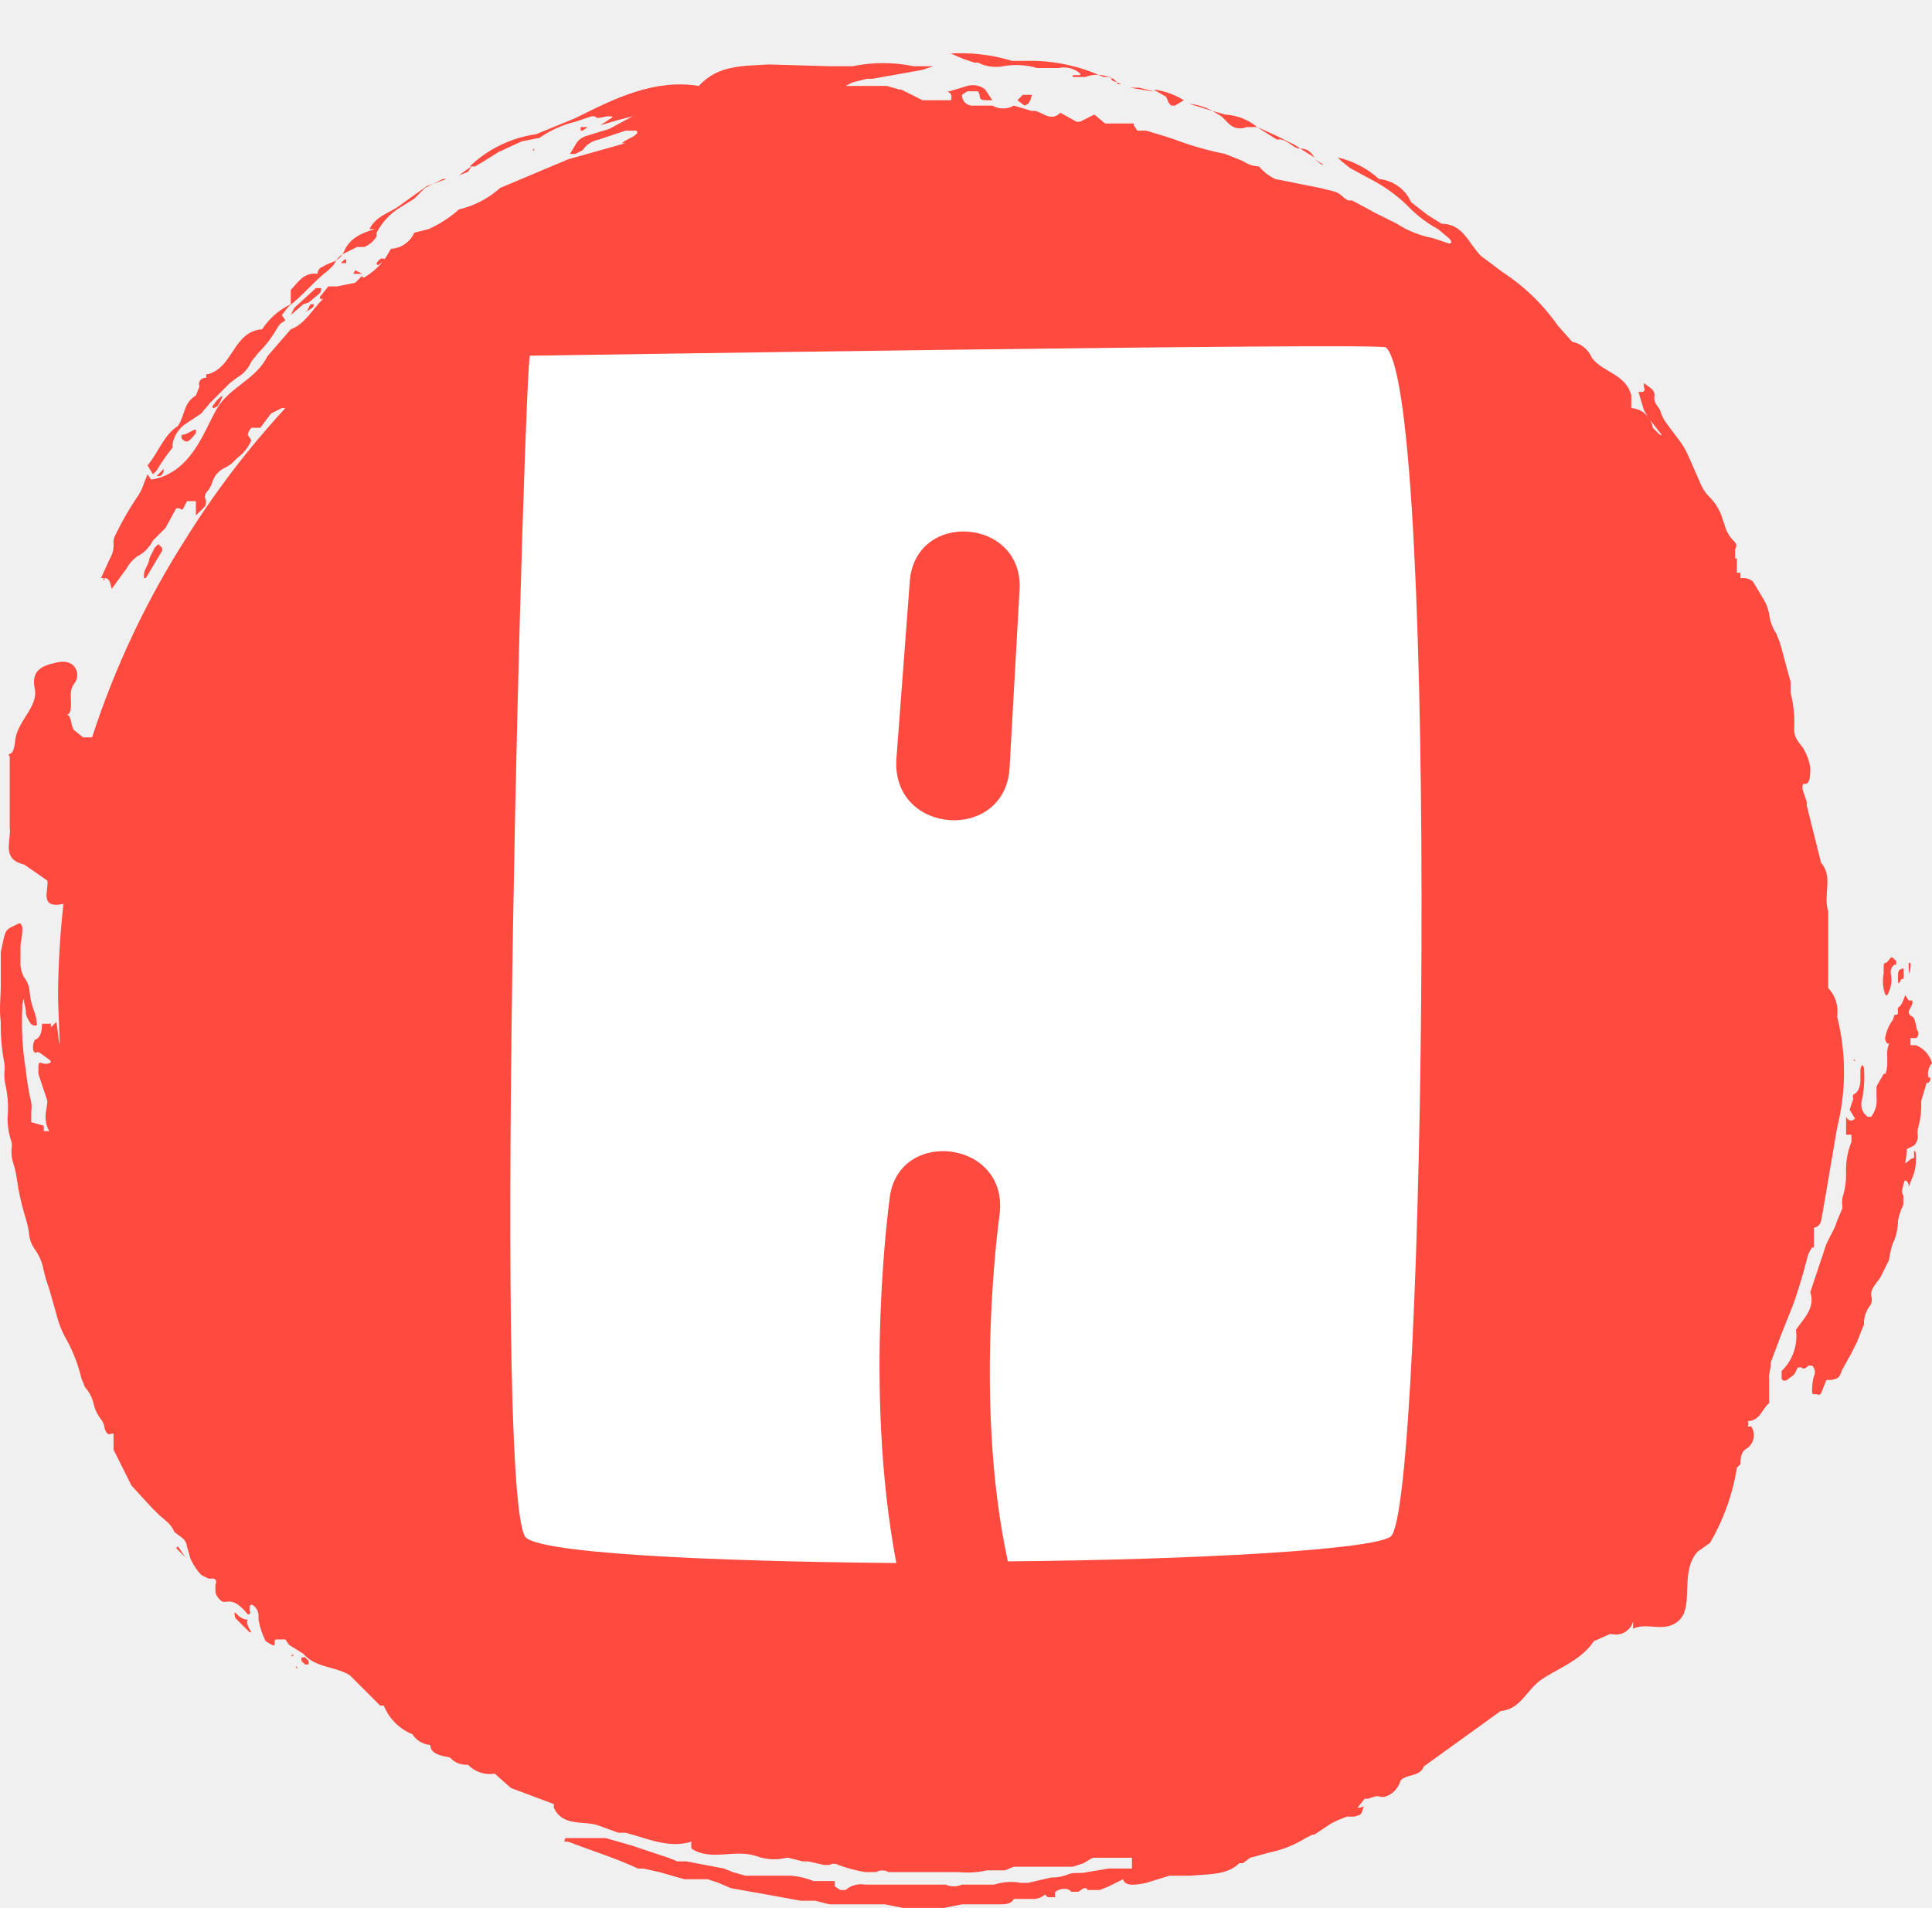
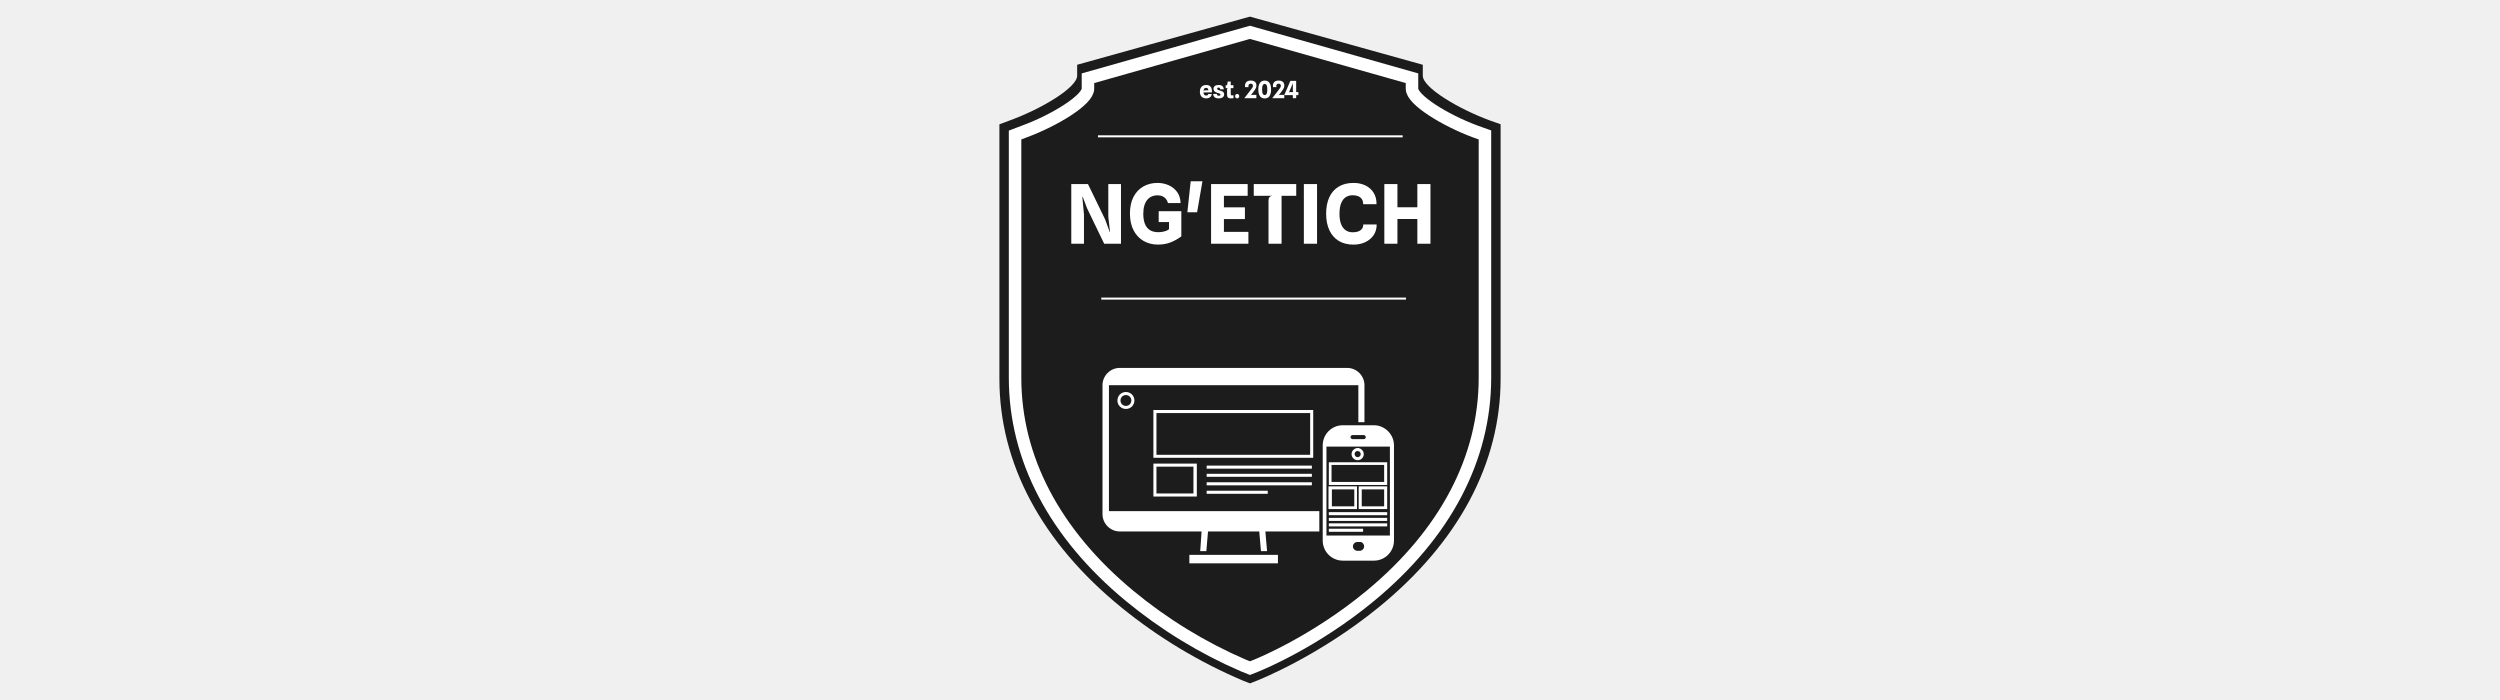
- <svg xmlns="http://www.w3.org/2000/svg" width="308.761" height="304.916" viewBox="0 0 106.008 104.687" class="css-1j8o68f" version="1.1" id="svg23">
-   <defs id="SvgjsDefs2684" />
-   <g id="SvgjsG2685" featurekey="rootContainer" transform="matrix(0.9820593,0,0,0.9820593,-0.05456052,0)" fill="#ff4a3f">
-     <g id="g17">
-       <path d="M19.8 15.3h.5l-.4-.2zm.5.1zm.8-.7c0 .1 0 .1.1.1l.4-.3c-.2-.1-.3-.1-.5.2zm.4-.2zm-4.1 2.3zm-.2.6l.3-.2c.1-.1.1-.2.1-.2h-.2l-.2.4c-.1-.1-.1 0 0 0zm2.2-2.9h-.1l-.2.2h.3zm-2.1 2.4l.6-.5c.1-.1.1-.2.1-.3h-.3l-1.2 1.1-.2.4.7-.6zm-1.1.8z" id="path3" />
-       <path d="M9.7 25v-.2a1.7 1.7 0 0 1 .7-1.1l.9-.6.5-.6.7-.7.4-.4.4-.3a1.9 1.9 0 0 0 .8-.9l.4-.5a5.9 5.9 0 0 0 1-1.3l.2-.3.3-.2-.2-.3.4-.5c.8-.6 1.4-1.4 2.2-2l.3-.3a1.4 1.4 0 0 1 .5-.6l.8-.4h.4a1.4 1.4 0 0 0 .7-.6V13a3.5 3.5 0 0 1 1.3-1.4l.8-.5.2-.2.4-.4 1-.5h.2l-1.1.4-1.4 1c-.6.5-1.4.6-1.8 1.4h.3c-.7.2-1.4.5-1.7 1.2s-.8.6-1.2.9a.4.4 0 0 0-.3.4c-.8-.1-1.1.5-1.5.9v.8a3.9 3.9 0 0 0-1.6 1.4c-1.6.1-1.6 2.1-3 2.5h-.1a.2.2 0 0 0 0 .2c-.3 0-.5.2-.4.5l-.2.5c-.7.4-.6 1.1-1 1.7-.8.5-1.1 1.5-1.7 2.2l.3.5.2-.2a11.6 11.6 0 0 1 .9-1.3zM53.9 3.3l.6.2h.2a2.2 2.2 0 0 0 1.4.2 4.1 4.1 0 0 1 1.9.1h1.2a1.4 1.4 0 0 1 1.2.3.1.1 0 0 1 0 .1H60a.1.1 0 0 0 0 .1h.7a1.8 1.8 0 0 1 1.3 0c.2 0 .1.1.2.2l.5.2h-.2c-.2-.4-.5-.4-.8-.4a9.7 9.7 0 0 0-4.3-.9h-.8A9.8 9.8 0 0 0 53 3h.2zm7.3 3.1zM50.3 4.7zm10.9 1.7h.2-.2zM19 14.7zm32.1-10zm17.6 2.2a.9.9 0 0 0 1 .2h.6a3.1 3.1 0 0 0-1.8-.7l-.7-.2.5.3zm-3.4-1.3c0 .1.1.2.2.3h.2l.5-.3a4.2 4.2 0 0 0-1.7-.6l.7.4zm7.4 2.7l.8.5c-.2-.3-.4-.5-.8-.5z" id="path5" />
-       <path d="M99 76.1l.6-1.6.6-1.5c.2-.5.6-1.8.8-2.6a1.7 1.7 0 0 1 .3-.7h.1v-1.1c.5-.1.4-.6.5-.9l.8-4.7a12.7 12.7 0 0 0 0-6.2 1.9 1.9 0 0 0-.5-1.6v-4.3c-.3-.9.3-1.9-.4-2.7L101 45a.4.4 0 0 0 0-.2l-.2-.6a.5.5 0 0 1 0-.4h.1c.3 0 .3-.5.3-.9a3 3 0 0 0-.4-1.1l-.3-.4a1.1 1.1 0 0 1-.2-.7 6.7 6.7 0 0 0-.2-2v-.6c-.2-.7-.4-1.5-.6-2.2l-.2-.5a2.5 2.5 0 0 1-.4-1.1 2.5 2.5 0 0 0-.3-.8l-.6-1a.8.8 0 0 0-.6-.2h-.1V32h-.2v-.8H97V31a.4.4 0 0 0 0-.1v-.2c.1-.2.1-.3-.1-.5a1.8 1.8 0 0 1-.4-.6l-.2-.6a2.9 2.9 0 0 0-.7-1.2 2.2 2.2 0 0 1-.5-.7l-.7-1.6a4.3 4.3 0 0 0-.6-1l-.6-.8a2.4 2.4 0 0 1-.4-.8l-.2-.3a.6.6 0 0 1-.1-.5.5.5 0 0 0-.2-.4l-.4-.3v.2c.1.2 0 .3-.1.3h-.2l.3 1 .3.5.7.9h-.1l-.2-.2-.2-.2a1.3 1.3 0 0 0-1.2-1.1v-.7c-.3-1.2-1.6-1.3-2.2-2.1a1.5 1.5 0 0 0-1.1-.9l-.8-.9a11.3 11.3 0 0 0-3.1-3l-.8-.6-.4-.3c-.7-.7-1-1.8-2.2-1.8l-.8-.5-.9-.7a2.2 2.2 0 0 0-1.8-1.3 5.1 5.1 0 0 0-2.3-1.2l.2.2.5.4 1.3.7a8.5 8.5 0 0 1 2.1 1.6 6.8 6.8 0 0 0 1.5 1.1l.6.5c.1.1.2.2.1.3H81l-.9-.3a5.6 5.6 0 0 1-2-.8l-1.2-.6-1.3-.7h-.2c-.3-.1-.4-.4-.8-.5l-.8-.2-2.5-.5a2.6 2.6 0 0 1-.9-.7 1.7 1.7 0 0 1-.9-.3l-1-.4a18.1 18.1 0 0 1-2.8-.8l-.6-.2-1-.3h-.5l-.2-.3v-.1h-1.6l-.6-.5-.4.2-.4.2h-.2l-.9-.5c-.6.6-1.1-.2-1.6-.1l-1-.3a1.2 1.2 0 0 1-1.2 0h-1.2a.6.6 0 0 1-.5-.6l.3-.2h.6a.7.7 0 0 1 .1.3c0 .2.2.2.5.2h.2l-.4-.6a1.1 1.1 0 0 0-1-.2l-1 .3H53c.3.2.2.3.2.5h-1.6l-.4-.2-.8-.4h-.1l-.7-.2h-2.3l.4-.2.8-.2h.3l1.7-.3 1.1-.2.6-.2h-1.1a8.4 8.4 0 0 0-3.4 0h-1.3L43 3.6c-1.4.1-2.8 0-3.9 1.2-2.5-.4-4.7.7-6.9 1.8l-2.2.9a6.7 6.7 0 0 0-3.7 1.8h.3l.5-.3.8-.5 1.3-.6 1-.2a6 6 0 0 1 2-.9l.9-.3h.2c.1.2.5 0 .7 0h.2c.1 0 .1.1 0 .1l-.6.4 1-.3.8-.2-1.3.7-1.3.4a1 1 0 0 0-.6.5l-.3.5h.3l.4-.2a1.4 1.4 0 0 1 .9-.6l1.5-.5h.5a.1.1 0 0 1 .1.2c-.2.2-.6.3-.8.5h.2l-3.2.9-3.8 1.6a5.2 5.2 0 0 1-2.3 1.2 6.6 6.6 0 0 1-1.7 1.1l-.8.2a1.5 1.5 0 0 1-1.3.9l-.3.5a3.7 3.7 0 0 1-1.2 1.1h-.1v-.1l-.2.2-.2.2-1 .2h-.5l-.4.5c-.1.1-.1.2 0 .2h.1c-.6.6-1 1.4-1.8 1.7L15 19.9c-.6 1.2-1.8 1.6-2.6 2.6s-1.4 3.9-3.9 4.3l-.2-.3-.2.5a2.7 2.7 0 0 1-.4.8 16.9 16.9 0 0 0-1.2 2.1.8.8 0 0 0-.1.5 1.4 1.4 0 0 1-.2.8l-.5 1.1h.2c.3 0 .3.3.4.6l.8-1.1a2.2 2.2 0 0 1 .6-.7 2 2 0 0 0 .9-.9l.3-.3.4-.4.6-1.1h.2c.1.1.1.1.2 0l.2-.4h.5v.8l.5-.5a.5.5 0 0 0 0-.5.4.4 0 0 1 .1-.3 1.5 1.5 0 0 0 .3-.5 1.3 1.3 0 0 1 .8-.9l.3-.2.3-.3a2.4 2.4 0 0 0 .8-1l-.2-.3c0-.1.1-.3.2-.4h.5l.6-.8.6-.3h.2a48.8 48.8 0 0 0-5.5 7.2h-.1.1a48.4 48.4 0 0 0-5.3 11.2h-.5l-.5-.4c-.2-.2-.1-.7-.4-.9h.1c.3-.5-.1-1.2.3-1.7s.1-1.4-.9-1.2-1.5.5-1.3 1.5-1 1.8-1.1 2.9-.5.5-.3.9v3.9c.1.8-.5 1.8.8 2.1l1.3.9c.1.5-.5 1.6.9 1.3a49.2 49.2 0 0 0-.3 5c0 1.1.1 2.2.1 3.3v-.4c-.1-.4-.1-.8-.2-1.3l-.3.3v-.2h-.5c0 .5-.1.8-.4.9a.9.9 0 0 0-.1.5c0 .1.1.3.2.2s.4.2.7.4-.2.3-.4.2-.2.1-.2.3v.3l.5 1.5c0 .3-.1.6-.1.9a1.7 1.7 0 0 0 .2.8h-.3v-.3l-.7-.2v-.6a1.5 1.5 0 0 0 0-.5 14.6 14.6 0 0 1-.3-1.8 16.6 16.6 0 0 1-.2-3.5.9.9 0 0 1 .1-.5v.2a2.9 2.9 0 0 1 .1.5.8.8 0 0 0 .1.4c.1.2.2.4.4.4s.1-.1.1-.2a2.1 2.1 0 0 0-.1-.5 4.2 4.2 0 0 1-.3-1.3 1.5 1.5 0 0 0-.3-.7 1.6 1.6 0 0 1-.2-.9v-.8c0-.3.1-.6.1-.9a.5.5 0 0 0-.1-.4h-.1c-.8.4-.7.2-1 1.6V55c0 .7-.1 1.4 0 2.1a10.8 10.8 0 0 0 .2 2.3 1.8 1.8 0 0 1 0 .5 3.1 3.1 0 0 0 .1.9 5.9 5.9 0 0 1 .1 1.3 3.9 3.9 0 0 0 .2 1.7 1.2 1.2 0 0 1 0 .4 2.1 2.1 0 0 0 .1.8 4.9 4.9 0 0 1 .2.9 14 14 0 0 0 .5 2.2 5 5 0 0 1 .2 1 1.7 1.7 0 0 0 .3.7 2.9 2.9 0 0 1 .5 1.2 8.5 8.5 0 0 0 .3 1l.4 1.4a5.4 5.4 0 0 0 .6 1.5 8.5 8.5 0 0 1 .8 2.1l.2.5a2.1 2.1 0 0 1 .5 1 2.1 2.1 0 0 0 .4.8 1 1 0 0 1 .2.5c.1.3.2.4.4.3h.1v.9l.5 1 .5 1 1.1 1.2.4.4c.3.3.7.5.9 1l.4.3a.7.7 0 0 1 .3.5l.2.7a3.3 3.3 0 0 0 .6.9l.4.2h.3a.2.2 0 0 1 .1.3 2.5 2.5 0 0 0 0 .5.9.9 0 0 0 .4.5h.2c.4-.1.8.2 1.2.7h.1c0-.1.1-.1 0-.2v-.2c0-.1.1-.2.2-.1a.7.7 0 0 1 .3.6v.2a4.3 4.3 0 0 0 .4 1.2c.5.3.5.3.5.1s0-.2.2-.2h.4l.2.3.8.5c.7.8 1.8.7 2.6 1.2l1.7 1.7h.2a2.9 2.9 0 0 0 1.6 1.6 1.3 1.3 0 0 0 1 .6c0 .5.6.6 1.1.7a1.2 1.2 0 0 0 .8.4h.2a1.7 1.7 0 0 0 1.5.5l.9.8 2.4.9v.2c.5 1.1 1.7.7 2.5 1l1.1.4h.4c1.2.3 2.4.9 3.7.5a.7.7 0 0 0 0 .4c1.1.7 2.4 0 3.6.4a2.9 2.9 0 0 0 1.7.1h.1l.8.2h.3l.9.2h.3a.5.5 0 0 1 .5 0 7.9 7.9 0 0 0 1.5.4h.6a.7.7 0 0 1 .7 0h3.9a5 5 0 0 0 1.6-.1h1l.5-.2H60l.6-.2.5-.3h2.2v.6H62l-1.2.2c-.4.1-.7 0-1 .1a2.4 2.4 0 0 1-1 .2l-1.3.3h-.4a3.1 3.1 0 0 0-1.5.1h-1.8a1.1 1.1 0 0 1-.9 0h-4.5a1.3 1.3 0 0 0-1.1.3H47l-.3-.2v-.3h-1.2a4.1 4.1 0 0 0-1.3-.3h-2.5l-.7-.2-.5-.2-2.1-.4h-.5l-.5-.2-2.1-.7-1.4-.4h-2.2c-.1 0-.1.1-.1.2h.2c1.3.5 2.6.9 3.9 1.5h.3l.9.2 1.4.4h1.3l.6.2.7.3 1.7.3 1.1.2 1.1.2h.8l.8.2h3.1l1 .2h2.3l1-.2H56c.4 0 .6-.1.7-.3h1a1 1 0 0 0 .8-.3c-.1.1 0 .1.1.2h.4v-.2c0-.1 0-.1.2-.2s.6-.1.7.1h.4l.3-.2c.2 0 .2 0 .2.1h.7l.5-.2.8-.4c.1.3.4.4 1.3.2l1.3-.4h1.2c.9-.1 2 0 2.7-.7h.2l.4-.3 1.1-.3a6.1 6.1 0 0 0 2-.8l.4-.2h.1l.9-.6.4-.2.5-.2h.4c.4-.1.4-.1.5-.4s0-.1-.2-.1h-.1l.4-.5h.2c.3-.1.5-.2.7-.1h.2a1.3 1.3 0 0 0 .9-.9c.3-.4 1.1-.2 1.3-.8l4.3-3.1c1.1-.1 1.4-1.1 2.2-1.7s2.3-1.1 3-2.2l.9-.4h.1a1 1 0 0 0 1.2-.7v.4c.8-.4 1.8.3 2.6-.5s0-2.7 1-3.8l.7-.5a12.1 12.1 0 0 0 1.5-4.2l.2-.2c0-.3 0-.7.4-.9a.9.9 0 0 0 .2-1.2h-.2a.3.3 0 0 0 0-.3c.7 0 .8-.7 1.2-1V77a.5.5 0 0 1 0-.2 3.8 3.8 0 0 0 .1-.7zM5.9 32.2z" id="path7" />
-       <path d="M26.4 9.3l-.3.2-.4.3.5-.2zm6.1-2h.1l.3-.2h-.4zm-2.6 1l-.1.1h.1v-.1zm-1.5 1.4zm1.3-.2zm-6.3 3.1zM9.2 26.2l-.4.4H9a.4.4 0 0 0 .2-.4zm3-3.5a2.1 2.1 0 0 0 .3-.6 1.5 1.5 0 0 0-.5.5c-.1.1-.1.2 0 .2zM11 24.2V24c-.2 0-.5.3-.8.3v.2c.3.3.4.2.8-.3zm3 66.2zM73.9 9.2h.1l-.5-.3zm-2.5-1.4c.5-.1.8.4 1.2.5h.1l-.3-.2-1-.5-1.1-.5.3.2zM52.8 3.1zm11.7 2h-.1l-1.2-.2h.5zm2 .7l1.3.4a3.3 3.3 0 0 0-1.3-.4zm-9 0a1 1 0 0 0 .2-.5h-.5l-.3.3.4.3zm9 1.6zM49.9 4.2zm2.9.7zM48.5 4zm13.8 2.1a.5.5 0 0 0 0 .1zm44.8 52.3h-.3V58h.3c.1 0 .2-.3.1-.4s-.1-.7-.3-.8a.3.3 0 0 1-.2-.3l.2-.4a.4.4 0 0 0 0-.2h-.2l-.2-.3c-.1.3-.2.6-.4.7a.5.5 0 0 0 0 .2c0 .1 0 .2-.1.2h-.1a1.1 1.1 0 0 1-.1.3 2.3 2.3 0 0 0-.4.9.4.4 0 0 0 .1.4h.1a1.7 1.7 0 0 0-.1.8v.4a1.8 1.8 0 0 1-.1.5h-.1l-.4.7v.6a1.5 1.5 0 0 1-.3 1.1h-.2l-.2-.2a.9.9 0 0 1-.1-.8 6.5 6.5 0 0 0 .1-1.7c0-.1-.1-.2-.1-.2a.5.5 0 0 0-.1.3v.6c0 .2-.1.6-.3.7s-.1.2-.1.3l-.2.6.3.5c-.2.2-.4.1-.5-.1v1h.3v.4a4.2 4.2 0 0 0-.3 1.4 3.3 3.3 0 0 0 0 .4 4 4 0 0 1-.2 1.3 2 2 0 0 0 0 .6l-.3.7a3.2 3.2 0 0 1-.3.7l-.3.6-.9 2.7c.3.9-.4 1.5-.8 2.1a2.7 2.7 0 0 1-.8 2.3v.4c0 .1.1.2.3.1l.4-.3.2-.4h.2c.1.1.2.1.4-.1h.2a.5.5 0 0 1 .1.6 2.9 2.9 0 0 0-.1.8c0 .1 0 .2.1.2h.2c.1.1.2 0 .3-.3l.2-.5h.3c.4-.1.4-.1.6-.6l.5-.9.3-.6.4-1a1.6 1.6 0 0 1 .3-1 .6.6 0 0 0 .1-.6c0-.2 0-.3.2-.6l.3-.4.5-1a4.7 4.7 0 0 1 .2-.9 3 3 0 0 0 .3-1.3 3.8 3.8 0 0 1 .3-.9v-.5c-.1-.2-.1-.2 0-.6s.1-.2.2-.2a.4.4 0 0 1 .1.3l.2-.5a2.3 2.3 0 0 0 .2-.9v-.3c0-.1 0-.3-.1-.3v.4c-.2 0-.3.2-.5.3a6.4 6.4 0 0 0 .1-.8l.4-.2a.7.7 0 0 0 .2-.6 1.4 1.4 0 0 1 0-.3 4.8 4.8 0 0 0 .2-1.4v-.2l.3-1h.1a.3.3 0 0 0 .1-.3h-.1a.9.9 0 0 1 .2-.8 1.5 1.5 0 0 0-.9-1zm-1.2 7.8zm-.2-9.9zm0 0zM9.1 30.8a.3.3 0 0 0 0-.2l-.2-.2-.2.2-.3.6c0 .3-.3.6-.3.9v.2h.1zm96.3 24.8h.1a1.7 1.7 0 0 0 .2-1.2.5.5 0 0 1 .2-.5h.1v-.2l-.2-.2h-.1c-.1.1-.2.3-.3.3s-.1.1-.1.3v.3a2.2 2.2 0 0 0 .1 1.2zM13.2 90.1c-.1 0 0 .2 0 .3l.8.8h.1c-.2-.3-.3-.6-.2-.7a.9.9 0 0 1-.5-.2zm.8.3zm92.3-35.7h.1a2 2 0 0 0 0-.6c-.3.1-.3.1-.3.6s.1.1.2 0z" id="path9" />
-       <path d="M106.7 62a.6.6 0 0 0 .1-.5c0-.1-.1-.2-.1-.1h-.2v.2c0 .4.1.5.2.4zm.1-8.2h-.1v.6a1 1 0 0 0 .1-.6zM17.1 92.6h-.2v.2l.2.2h.2v-.2zm86.6-33.3c0-.1 0-.1-.1-.1zM9.9 86.5l.5.5-.4-.6z" id="path11" />
-       <circle cx="10.5" cy="87.1" transform="rotate(-24.8 10.4 87.159)" id="circle13" />
-       <path d="M9.7 30.1h-.1v.2-.2h.1zm83.2-6.6l-.2-.3h-.1zm-14.7 77.1zM5.9 32.2zm-.1.2a.3.3 0 0 0 .1-.2v.2zm1.9-4.9zM61.5 2.4zm42.8 58.2v.1-.1zM16.4 92.5h-.1c.1.1.2 0 .1-.1zm.2.7h.1l-.1-.1v.1zm73.9-71.3zm15.2 34.4zM14.6 91.7zm92.1-37zm-.8 11.4zM34.6 0z" id="path15" />
+ <svg xmlns="http://www.w3.org/2000/svg" xml:space="preserve" width="2000" height="560" data-id="lg_yRgFZRDURMlZM0vHfj" data-version="1" viewBox="0 0 2000 560">
+   <g data-padding="20">
+     <g transform="translate(10 13.302)scale(.9525)">
+       <path fill="#1c1c1c" d="m1034.869 1.232-140.672 39.2v9.184c0 9.912-29.736 27.776-56.448 37.52L828.9 90.44v213.864c0 70.952 35.448 137.368 102.48 191.968a425.6 425.6 0 0 0 101.976 61.376l5.992 2.352 5.992-2.352c2.072-.84 51.744-20.552 101.92-61.376 67.088-54.6 102.592-120.96 102.592-191.968V90.384l-8.904-3.136c-26.712-9.8-56.448-27.664-56.448-37.576v-9.24L1039.349 0Z" />
+       <path fill="none" stroke="#fff" stroke-width="2" d="m170.991-22.252-25.12 7v1.64c0 1.77-5.31 4.96-10.08 6.7l-1.58.59v38.19c0 12.67 6.33 24.53 18.3 34.28a76 76 0 0 0 18.21 10.96l1.07.42 1.07-.42c.37-.15 9.24-3.67 18.2-10.96 11.98-9.75 18.32-21.6 18.32-34.28v-38.2l-1.59-.56c-4.77-1.75-10.08-4.94-10.08-6.71v-1.65l-25.92-7.22Z" paint-order="stroke" transform="matrix(5.25 0 0 5.34 137.447 133.19)" />
+       <rect width="311.923" height="77.97" x="483.444" y="-158.985" fill="none" rx="0" ry="0" transform="translate(400.51 289.59)" />
+       <path fill="#fff" d="M899.925 190.77h-10.66v-50.16h14.01l14.45 29.8 3.83 10.49h.25l-1.45-12.87v-27.42h10.66v50.16h-14.11l-14.39-29.81-3.62-9.56h-.35l1.38 14.91Zm62.1.69q-6.76 0-12.07-3.07-5.32-3.07-8.37-8.9t-3.05-14.15q0-8.17 2.97-13.9 2.96-5.73 8.21-8.75 5.24-3.02 12.04-3.02 4.96 0 9.31 1.94 4.35 1.93 7.09 5.69t2.92 9.31h-10.56q-.24-.89-.79-2.01-.56-1.13-1.57-2.16-1.02-1.04-2.57-1.69-1.56-.66-3.8-.66-2.79 0-5.02.99-2.22.98-3.79 2.93t-2.4 4.85q-.83 2.89-.83 6.72 0 4.97 1.35 8.42 1.34 3.45 4.12 5.25 2.78 1.79 7.09 1.79 1.59 0 3.28-.26t3.2-.81q1.52-.55 2.56-1.41v-6.04h-8.66v-9.11h19.01v21.15q-4.21 3.14-8.96 5.02-4.74 1.88-10.71 1.88m32.92-27.15h-8.18l2.79-26.05h9.87Zm43.09 26.46h-31.36v-50.16h30.74v9.9h-23.29l3.34-2.56v14.39l-3.34-2.17h20.97v9.86h-20.63l3-2.13v15.49l-3.34-2.59h23.91Zm27.85 0h-10.97v-36.09q0-2.07.76-3 .75-.93 2.31-1.17h-15.46v-9.9h35.67v9.9h-12.31Zm29.8 0h-11.08v-50.16h11.08Zm30.64.72q-7.28 0-12.42-3.12t-7.86-8.97q-2.73-5.85-2.73-13.95 0-7.94 2.66-13.72 2.65-5.78 7.81-8.92t12.65-3.14q5.41 0 9.78 2.07 4.36 2.07 6.91 6.06 2.56 3.98 2.52 9.75h-11.21q-.04-2.73-1.21-4.39-1.17-1.65-3.16-2.39-1.98-.75-4.46-.75-3.38 0-5.87 1.66-2.48 1.66-3.84 5.12-1.37 3.47-1.37 8.89 0 5.28 1.4 8.71t3.9 5.09q2.5 1.65 5.81 1.65 2.83 0 4.8-.77 1.96-.78 3.02-2.25 1.05-1.46 1.05-3.57h11.25q.03 5.18-2.56 8.99t-7 5.88q-4.42 2.07-9.87 2.07m64.61-.72h-11.01v-50.16h11.01Zm-27.74 0h-11v-50.16h11Zm18.53-20.8h-21.77v-9.87h21.8Z" />
+       <rect width="86.974" height="22.6" x="595.918" y="-131.3" fill="none" rx="0" ry="0" transform="translate(400.5 182.74)" />
+       <path fill="#fff" d="M1002.515 68.67q-1.66 0-2.83-.66t-1.79-1.91q-.62-1.26-.62-3.04 0-1.84.66-3.1.66-1.27 1.86-1.92t2.81-.65q1.56 0 2.62.59 1.07.59 1.62 1.74t.55 2.83q0 .21-.02.49-.01.27-.03.62h-7.02q.11 1.36.66 1.99.55.62 1.54.62.82 0 1.24-.36.43-.36.51-.95h2.98q-.09 1.13-.69 1.97-.59.83-1.62 1.29-1.03.45-2.43.45m-.92-6.76h2.81q-.04-1.05-.51-1.57-.46-.52-1.42-.52-1.13 0-1.65.81-.52.8-.53 2.28.08-.57.39-.78.31-.22.91-.22m11.47 6.78q-1.41 0-2.43-.41-1.01-.41-1.57-1.24-.56-.84-.62-2.13h3.03q.09.8.51 1.18.43.38 1.15.38.36 0 .69-.08.33-.09.54-.3.21-.22.21-.6 0-.31-.16-.5-.15-.2-.45-.33-.29-.14-.71-.25-.42-.12-.95-.28-.94-.28-1.76-.68-.81-.4-1.31-1.07t-.5-1.76q0-1.63 1.19-2.42 1.2-.79 3.14-.79 1.14 0 2.05.31t1.5 1.1q.6.79.77 2.23l-3.01-.02q-.09-.64-.31-.95-.22-.32-.5-.42-.28-.11-.58-.11-.34 0-.62.11-.27.11-.43.32t-.16.53q0 .38.24.65t.73.48q.49.2 1.25.41.5.13 1.12.32.63.19 1.2.53.58.34.95.92.38.58.38 1.5 0 1.6-1.23 2.49-1.23.88-3.35.88m9.92-.03q-1.35 0-2.1-.68-.75-.69-.76-2.13l-.03-4.88q0-.38.21-.62.22-.24.61-.31l-.82-1.99v-.33l.57-3.23h2.53v10.4q0 .7.17.97.18.27.68.27t.83-.02q.34-.02.64-.07v2.45q-.36.13-1.08.15-.71.02-1.45.02m2.46-8.62h-6.51v-2.42h6.51Zm3.15 8.63q-.72 0-1.23-.52-.51-.53-.51-1.36 0-.82.51-1.34t1.23-.52 1.23.52.51 1.34q0 .83-.51 1.36-.51.52-1.23.52m16.12-.15h-10.14q.66-.83 1.27-1.61t1.18-1.52q.58-.74 1.11-1.44l1.05-1.36q.95-1.24 1.53-2 .58-.77.85-1.33.27-.57.27-1.18 0-.71-.41-1.23-.4-.53-1.46-.52-.66 0-1.15.31t-.69.96q-.2.64 0 1.64h-2.88q-.26-1.97.29-3.19.56-1.23 1.72-1.8 1.17-.57 2.74-.57 1.58 0 2.64.51t1.59 1.42q.53.9.53 2.09 0 1.15-.37 2.09-.37.93-.92 1.71-.54.77-1.06 1.47-.42.55-.84 1.11l-.84 1.1-.84 1.1q.33-.34.75-.44.42-.11 1.17-.11h2.91Zm7.01.22q-1.6 0-2.82-.77-1.21-.78-1.89-2.45-.68-1.68-.68-4.36 0-2.6.68-4.25t1.89-2.43q1.22-.79 2.82-.79 1.61 0 2.81.79 1.21.78 1.88 2.43.68 1.65.68 4.25 0 2.68-.68 4.36-.67 1.67-1.88 2.45-1.2.77-2.81.77m0-2.87q.68 0 1.16-.43.49-.44.75-1.47t.26-2.79q0-1.73-.26-2.74t-.75-1.44q-.48-.44-1.16-.44t-1.17.44q-.49.43-.75 1.44t-.26 2.74q0 1.76.26 2.79t.75 1.47q.49.43 1.17.43m16.43 2.65h-10.14q.66-.83 1.27-1.61t1.18-1.52q.58-.74 1.11-1.44l1.05-1.36q.95-1.24 1.53-2 .58-.77.85-1.33.27-.57.27-1.18 0-.71-.41-1.23-.4-.53-1.46-.52-.66 0-1.15.31t-.69.96q-.2.64 0 1.64h-2.88q-.26-1.97.29-3.19.56-1.23 1.72-1.8 1.17-.57 2.74-.57 1.58 0 2.64.51t1.59 1.42q.53.9.53 2.09 0 1.15-.37 2.09-.37.93-.92 1.71-.54.77-1.06 1.47-.42.55-.84 1.11l-.84 1.1-.84 1.1q.33-.34.75-.44.42-.11 1.17-.11h2.91Z" />
+       <path fill="#fff" d="M1078.165 68.52h-2.83v-2.6h-7.2l5.12-11.94h4.94l-.05.04.01 9.36h1.86v2.54h-1.85Zm-5.51-6.25-.68 1.52q.2-.23.43-.32.24-.09.63-.09h3.2q-.55 0-.73-.36-.17-.36-.17-.99v-2.82l.05-3.33-1.42 3.43ZM928.023 322.395c0 3.99 3.135 7.125 7.125 7.125s7.125-3.135 7.125-7.125-3.135-7.125-7.125-7.125-7.125 3.135-7.125 7.125m11.685 0c0 2.565-1.995 4.56-4.56 4.56s-4.56-1.995-4.56-4.56 1.995-4.56 4.56-4.56 4.56 1.995 4.56 4.56m152.76 7.98H958.233v40.185h134.235Zm-2.565 37.62H960.798V332.94h129.105Zm-131.67 35.055h36.48v-27.645h-36.48Zm2.565-25.08h31.065v22.515h-31.065Zm42.18-.855h88.35v2.565h-88.35Zm0 6.84h88.35v2.565h-88.35Zm0 7.125h88.35v2.565h-88.35Zm0 7.125h51.3v2.565h-51.3Zm-14.535 53.865h74.385v7.125h-74.385Z" />
+       <path fill="#fff" d="M920.898 309.57h209.474v31.065h5.13V309.57c0-7.98-6.554-14.535-14.534-14.535h-190.95c-7.98 0-14.536 6.555-14.536 14.535v108.3c0 7.98 6.555 14.535 14.536 14.535h68.685l-1.14 16.53h5.13l1.424-16.53h43.036l1.425 16.53h5.13l-1.425-16.53h45.315v-17.1h-176.7Z" />
+       <path fill="#fff" d="M1143.483 343.2h-26.22c-9.406 0-16.815 7.695-16.815 16.815V440.1c0 9.405 7.695 16.815 16.815 16.815h26.22c9.405 0 16.815-7.695 16.815-16.815v-80.085c0-9.12-7.696-16.815-16.816-16.815m-39.9 92.625v-74.67h53.296v74.67Zm21.946-84.36h9.405c.855 0 1.71.855 1.71 1.71s-.855 1.71-1.71 1.71h-9.405c-.855 0-1.71-.855-1.71-1.71s.57-1.71 1.71-1.71m9.69 93.48c0 1.995-1.71 3.705-3.705 3.705h-1.995c-1.995 0-3.705-1.71-3.705-3.705s1.71-3.705 3.704-3.705h1.995c1.71-.285 3.705 1.425 3.705 3.705" />
+       <path fill="#fff" d="M1105.578 393.36h49.02v-19.095h-49.02Zm2.28-16.815h44.175v14.25h-44.176Zm21.375 17.955h-23.94v19.095h23.94Zm-2.28 16.815h-18.81v-14.25h18.81Zm3.705 2.28h23.94V394.5h-23.94Zm2.565-16.53h18.81v14.25h-18.81Zm-3.42-24.51c2.85 0 5.13-2.28 5.13-5.13s-2.566-5.13-5.13-5.13-5.13 2.28-5.13 5.13 2.28 5.13 5.13 5.13m0-7.695a2.554 2.554 0 0 1 2.565 2.565 2.554 2.554 0 0 1-2.565 2.565 2.554 2.554 0 0 1-2.566-2.565c0-1.425.856-2.565 2.566-2.565m-24.225 51.3h49.02v2.565h-49.02Zm0 4.845h49.02v2.565h-49.02Zm0 4.56h49.02v2.565h-49.02Zm0 4.56h28.784v2.565h-28.784Z" />
+       <path stroke="#fff" stroke-width="1.7" d="M911.659 100.54h255.932M914.469 236.82H1170.4" />
    </g>
-   </g>
-   <g id="SvgjsG2686" featurekey="nameFeature-0" transform="matrix(2.284354,0,0,2.284354,27.98006,-5.60952)" fill="#ffffff">
-     <path d="M9.6 16.48 l-0.32 4.24 c-0.08 1.8 2.6 1.96 2.72 0.2 l0.24 -4.28 c0.12 -1.76 -2.56 -1.96 -2.64 -0.16 z M0.48 11 l0 0 c0.04 0 20.48 -0.32 20.56 -0.2 c1.28 1.12 0.96 27.8 0.12 28.56 c-0.4 0.32 -4.64 0.56 -9.2 0.6 c-0.84 -3.84 -0.2 -8.32 -0.2 -8.32 c0.24 -1.8 -2.44 -2.12 -2.64 -0.4 c0 0.04 -0.64 4.52 0.16 8.76 c-4.56 -0.04 -8.68 -0.24 -8.92 -0.64 c-0.8 -1.44 0 -28.28 0.12 -28.36 z" id="path20" />
+     <path fill="transparent" stroke="transparent" d="M789.5 0h421v560h-421z" />
  </g>
</svg>
